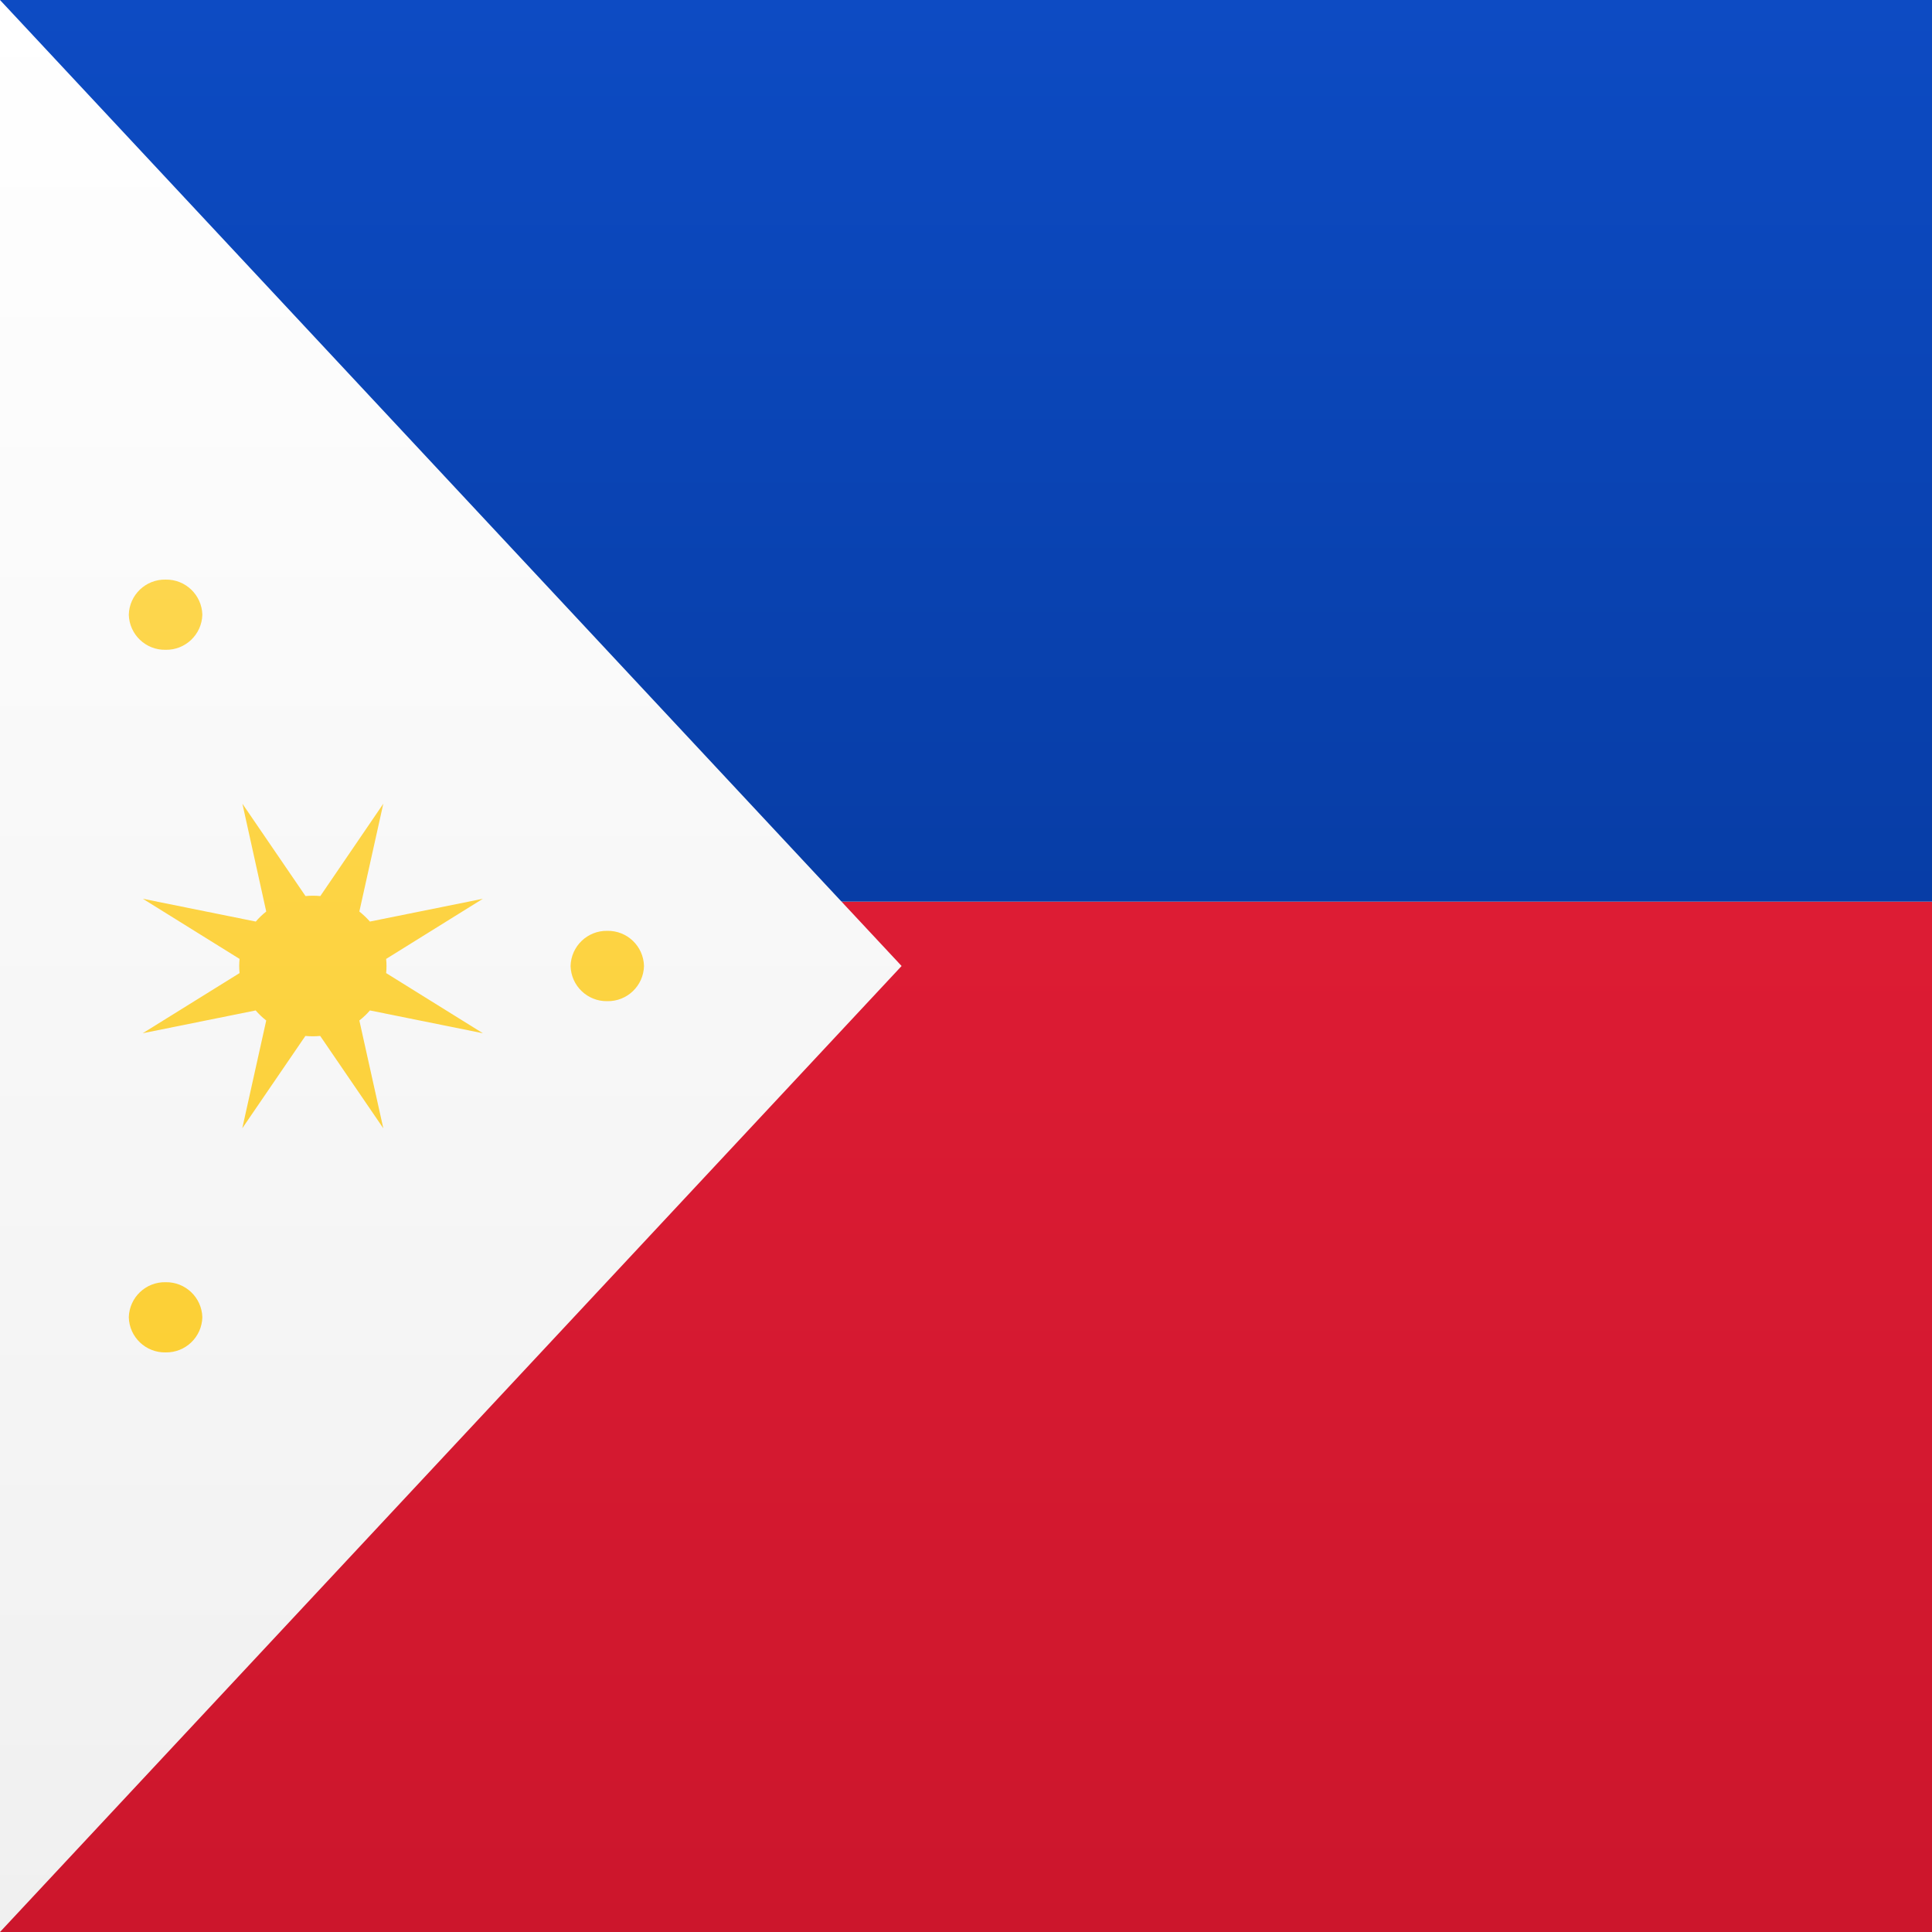
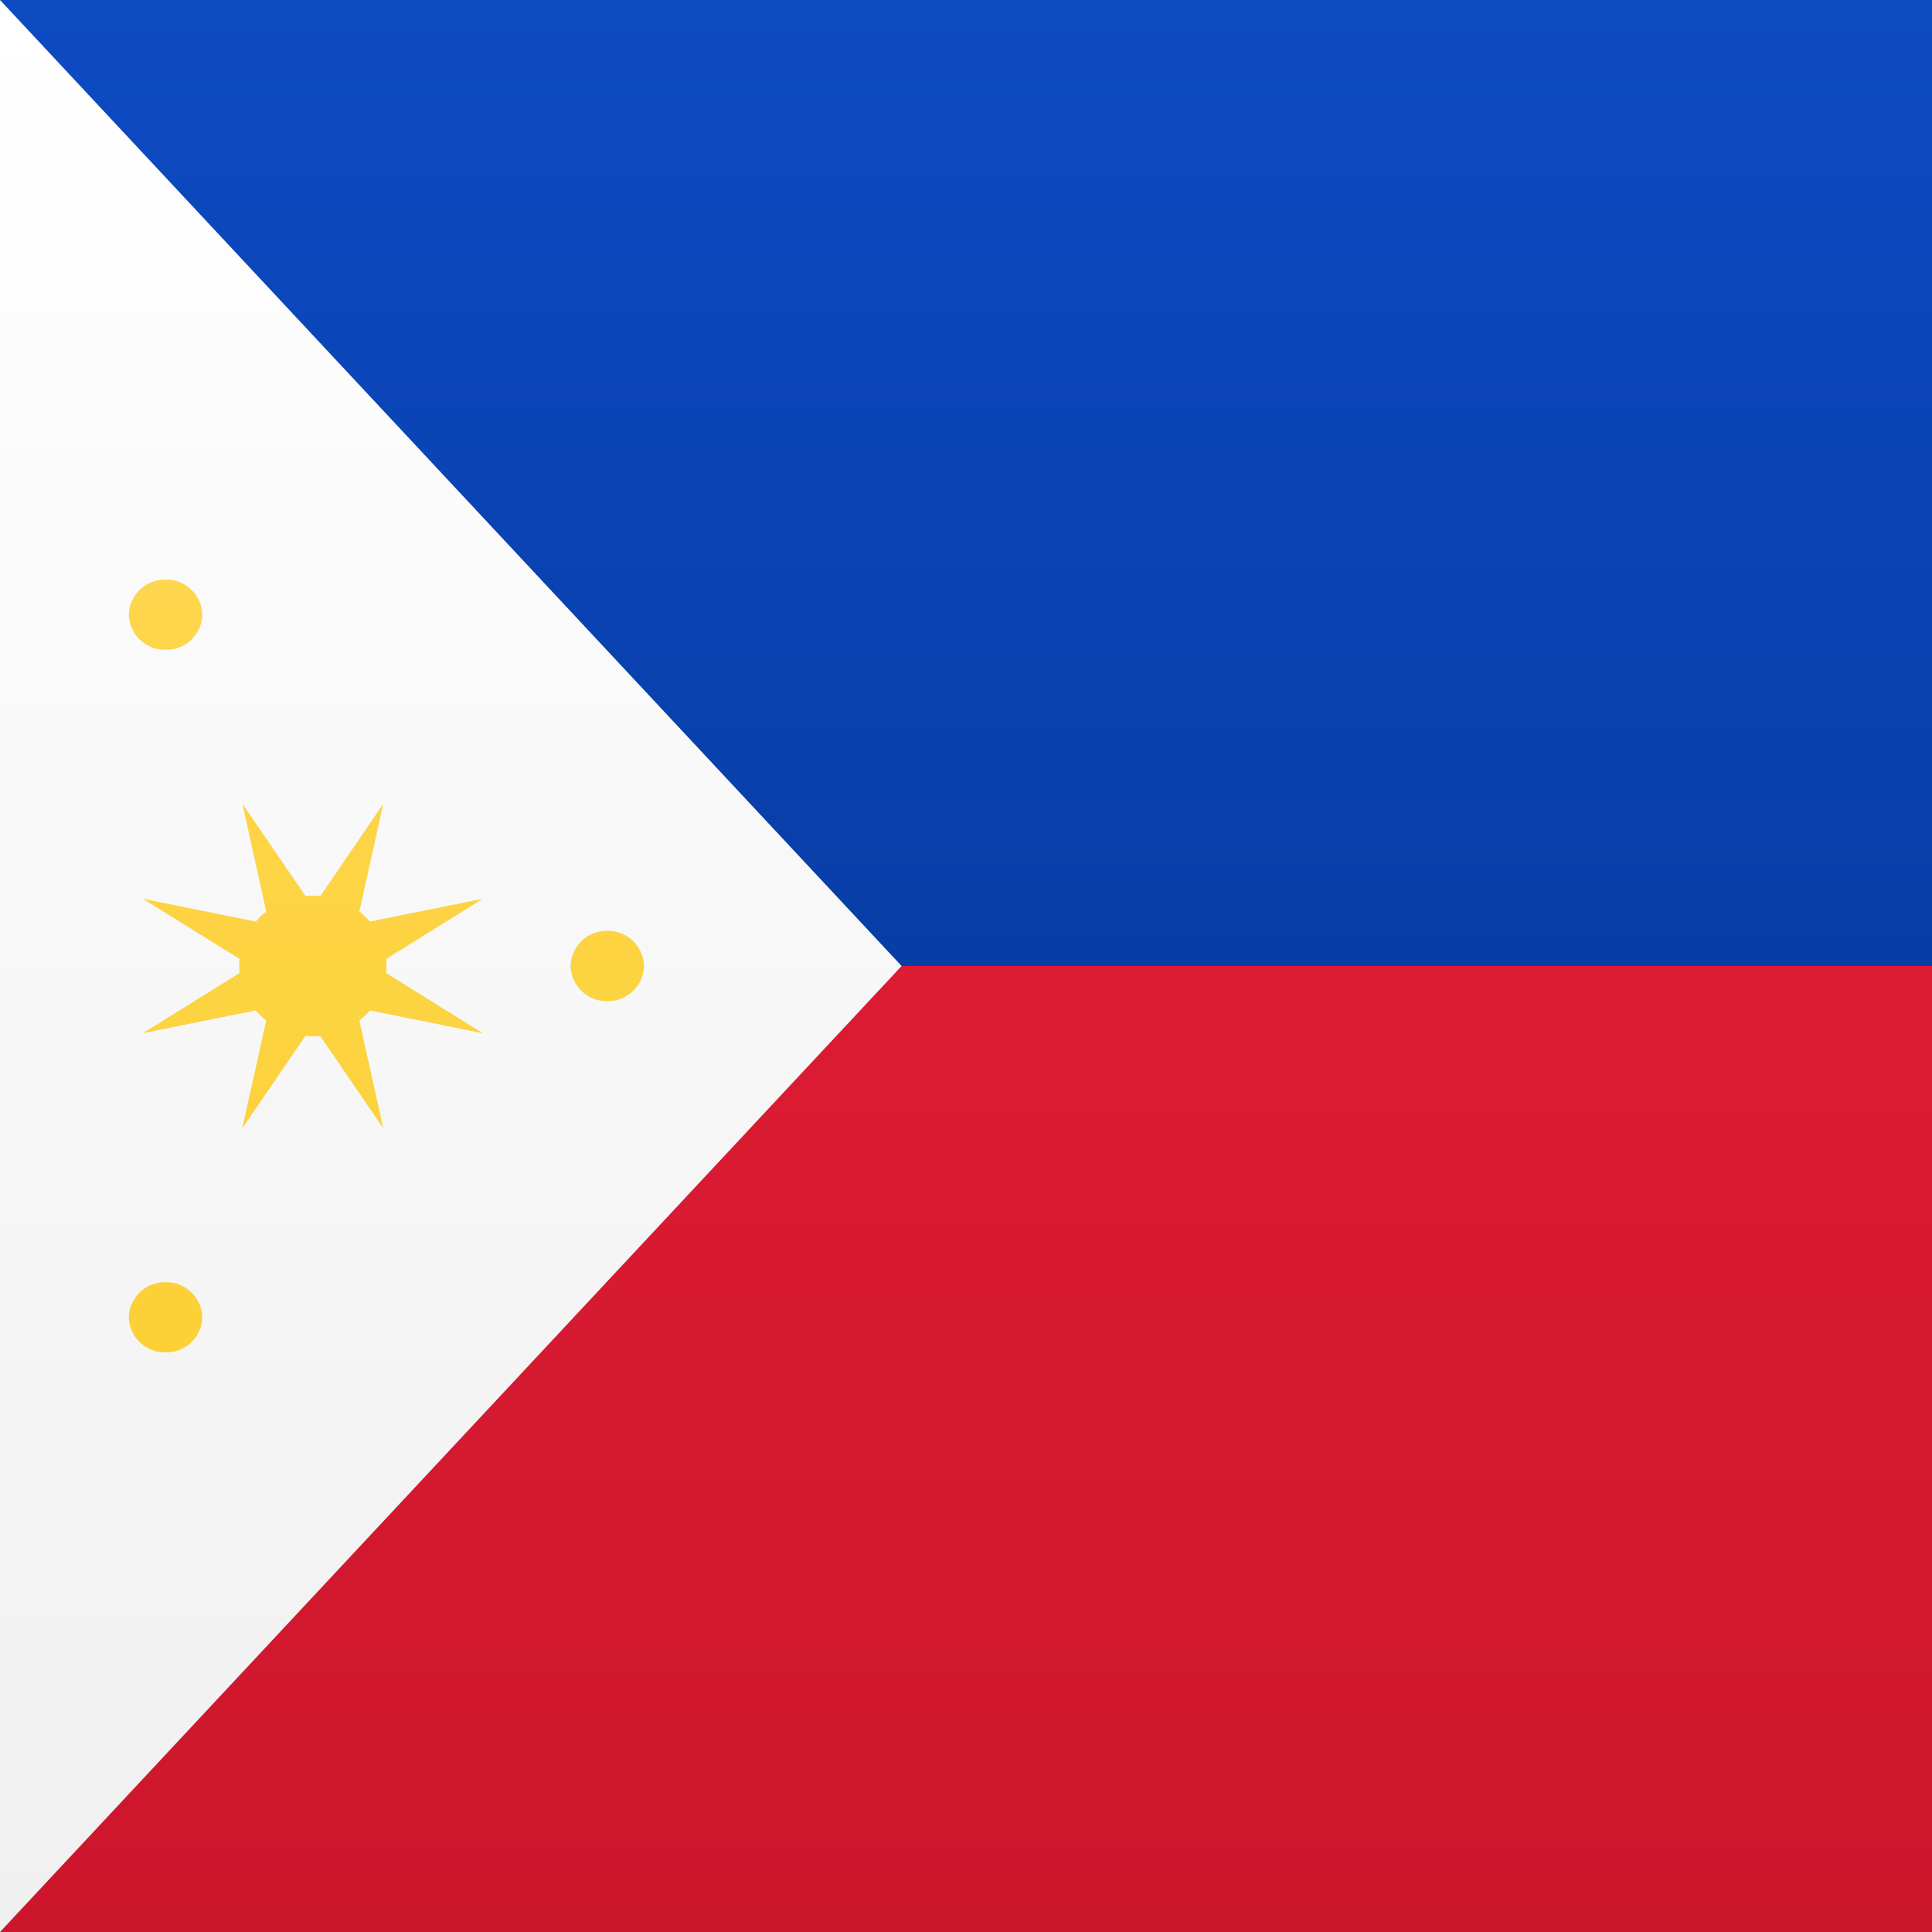
<svg xmlns="http://www.w3.org/2000/svg" width="15" height="15">
  <defs>
    <linearGradient x1="50%" y1="0%" x2="50%" y2="100%" id="a">
      <stop stop-color="#FFF" offset="0%" />
      <stop stop-color="#F0F0F0" offset="100%" />
    </linearGradient>
    <linearGradient x1="50%" y1="0%" x2="50%" y2="100%" id="b">
      <stop stop-color="#DD1C34" offset="0%" />
      <stop stop-color="#CC162C" offset="100%" />
    </linearGradient>
    <linearGradient x1="50%" y1="0%" x2="50%" y2="100%" id="c">
      <stop stop-color="#0D4BC3" offset="0%" />
      <stop stop-color="#073DA6" offset="100%" />
    </linearGradient>
    <linearGradient x1="50%" y1="0%" x2="50%" y2="100%" id="d">
      <stop stop-color="#FDD64D" offset="0%" />
      <stop stop-color="#FCD036" offset="100%" />
    </linearGradient>
  </defs>
  <g fill="none" fill-rule="evenodd">
    <path fill="url(#a)" d="M0 0h15v15H0z" />
    <path fill="url(#b)" d="M0 7h15v8H0z" />
-     <path fill="url(#c)" d="M0 0h15v7H0z" />
+     <path fill="url(#c)" d="M0 0h15v7.5H0z" />
    <path fill="url(#a)" d="M0 0l7 7.5L0 15z" />
    <path d="M2.371 8.043l-.49.717.186-.837a.569.569 0 0 1-.082-.078l-.877.177.752-.467a.527.527 0 0 1 0-.11l-.751-.467.877.177a.569.569 0 0 1 .081-.078l-.185-.837.49.717a.606.606 0 0 1 .115 0l.489-.717-.186.837c.03.024.057.05.082.078l.877-.177-.751.467a.527.527 0 0 1 0 .11l.751.467-.877-.177a.569.569 0 0 1-.082.078l.186.837-.49-.717a.606.606 0 0 1-.116 0h.001zm2.343-.27A.28.28 0 0 1 4.43 7.5a.28.28 0 0 1 .285-.273A.28.28 0 0 1 5 7.5a.28.28 0 0 1-.286.273zM1.286 5.045A.28.28 0 0 1 1 4.773a.28.28 0 0 1 .286-.273.28.28 0 0 1 .285.273.28.28 0 0 1-.285.272zm0 5.455A.28.28 0 0 1 1 10.227a.28.28 0 0 1 .286-.272.28.28 0 0 1 .285.272.28.28 0 0 1-.285.273z" fill="url(#d)" fill-rule="nonzero" />
  </g>
</svg>
